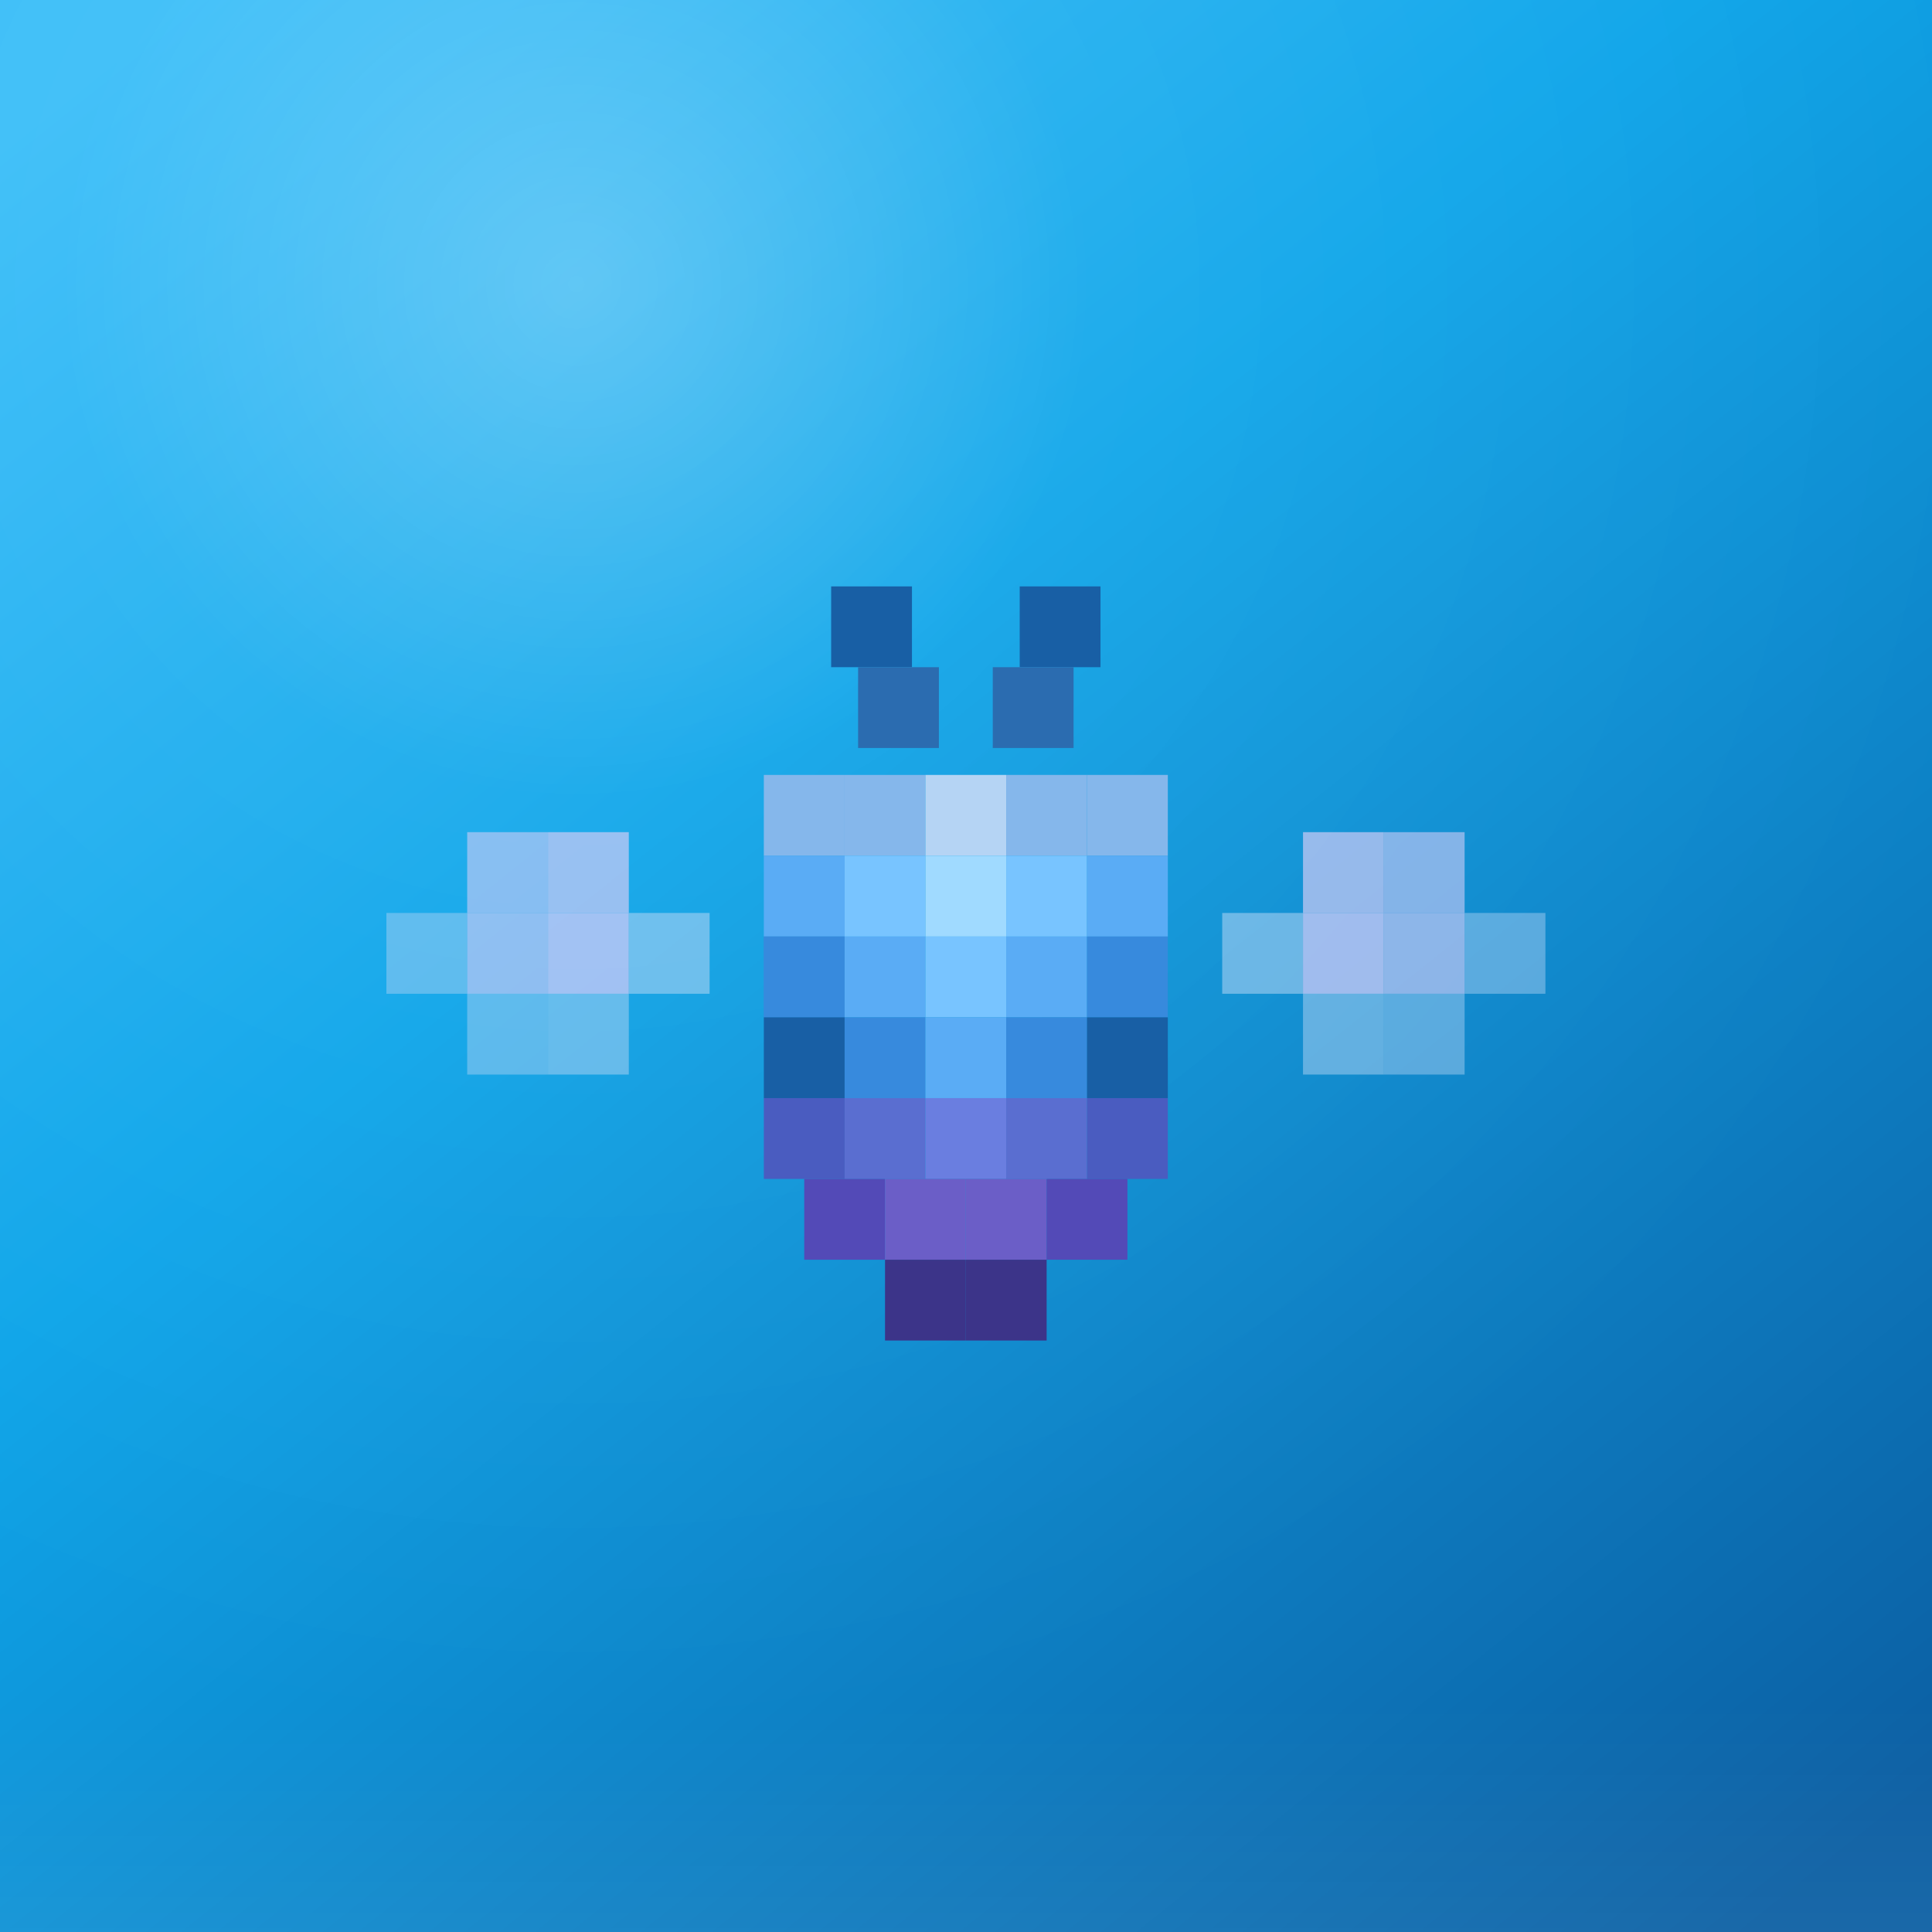
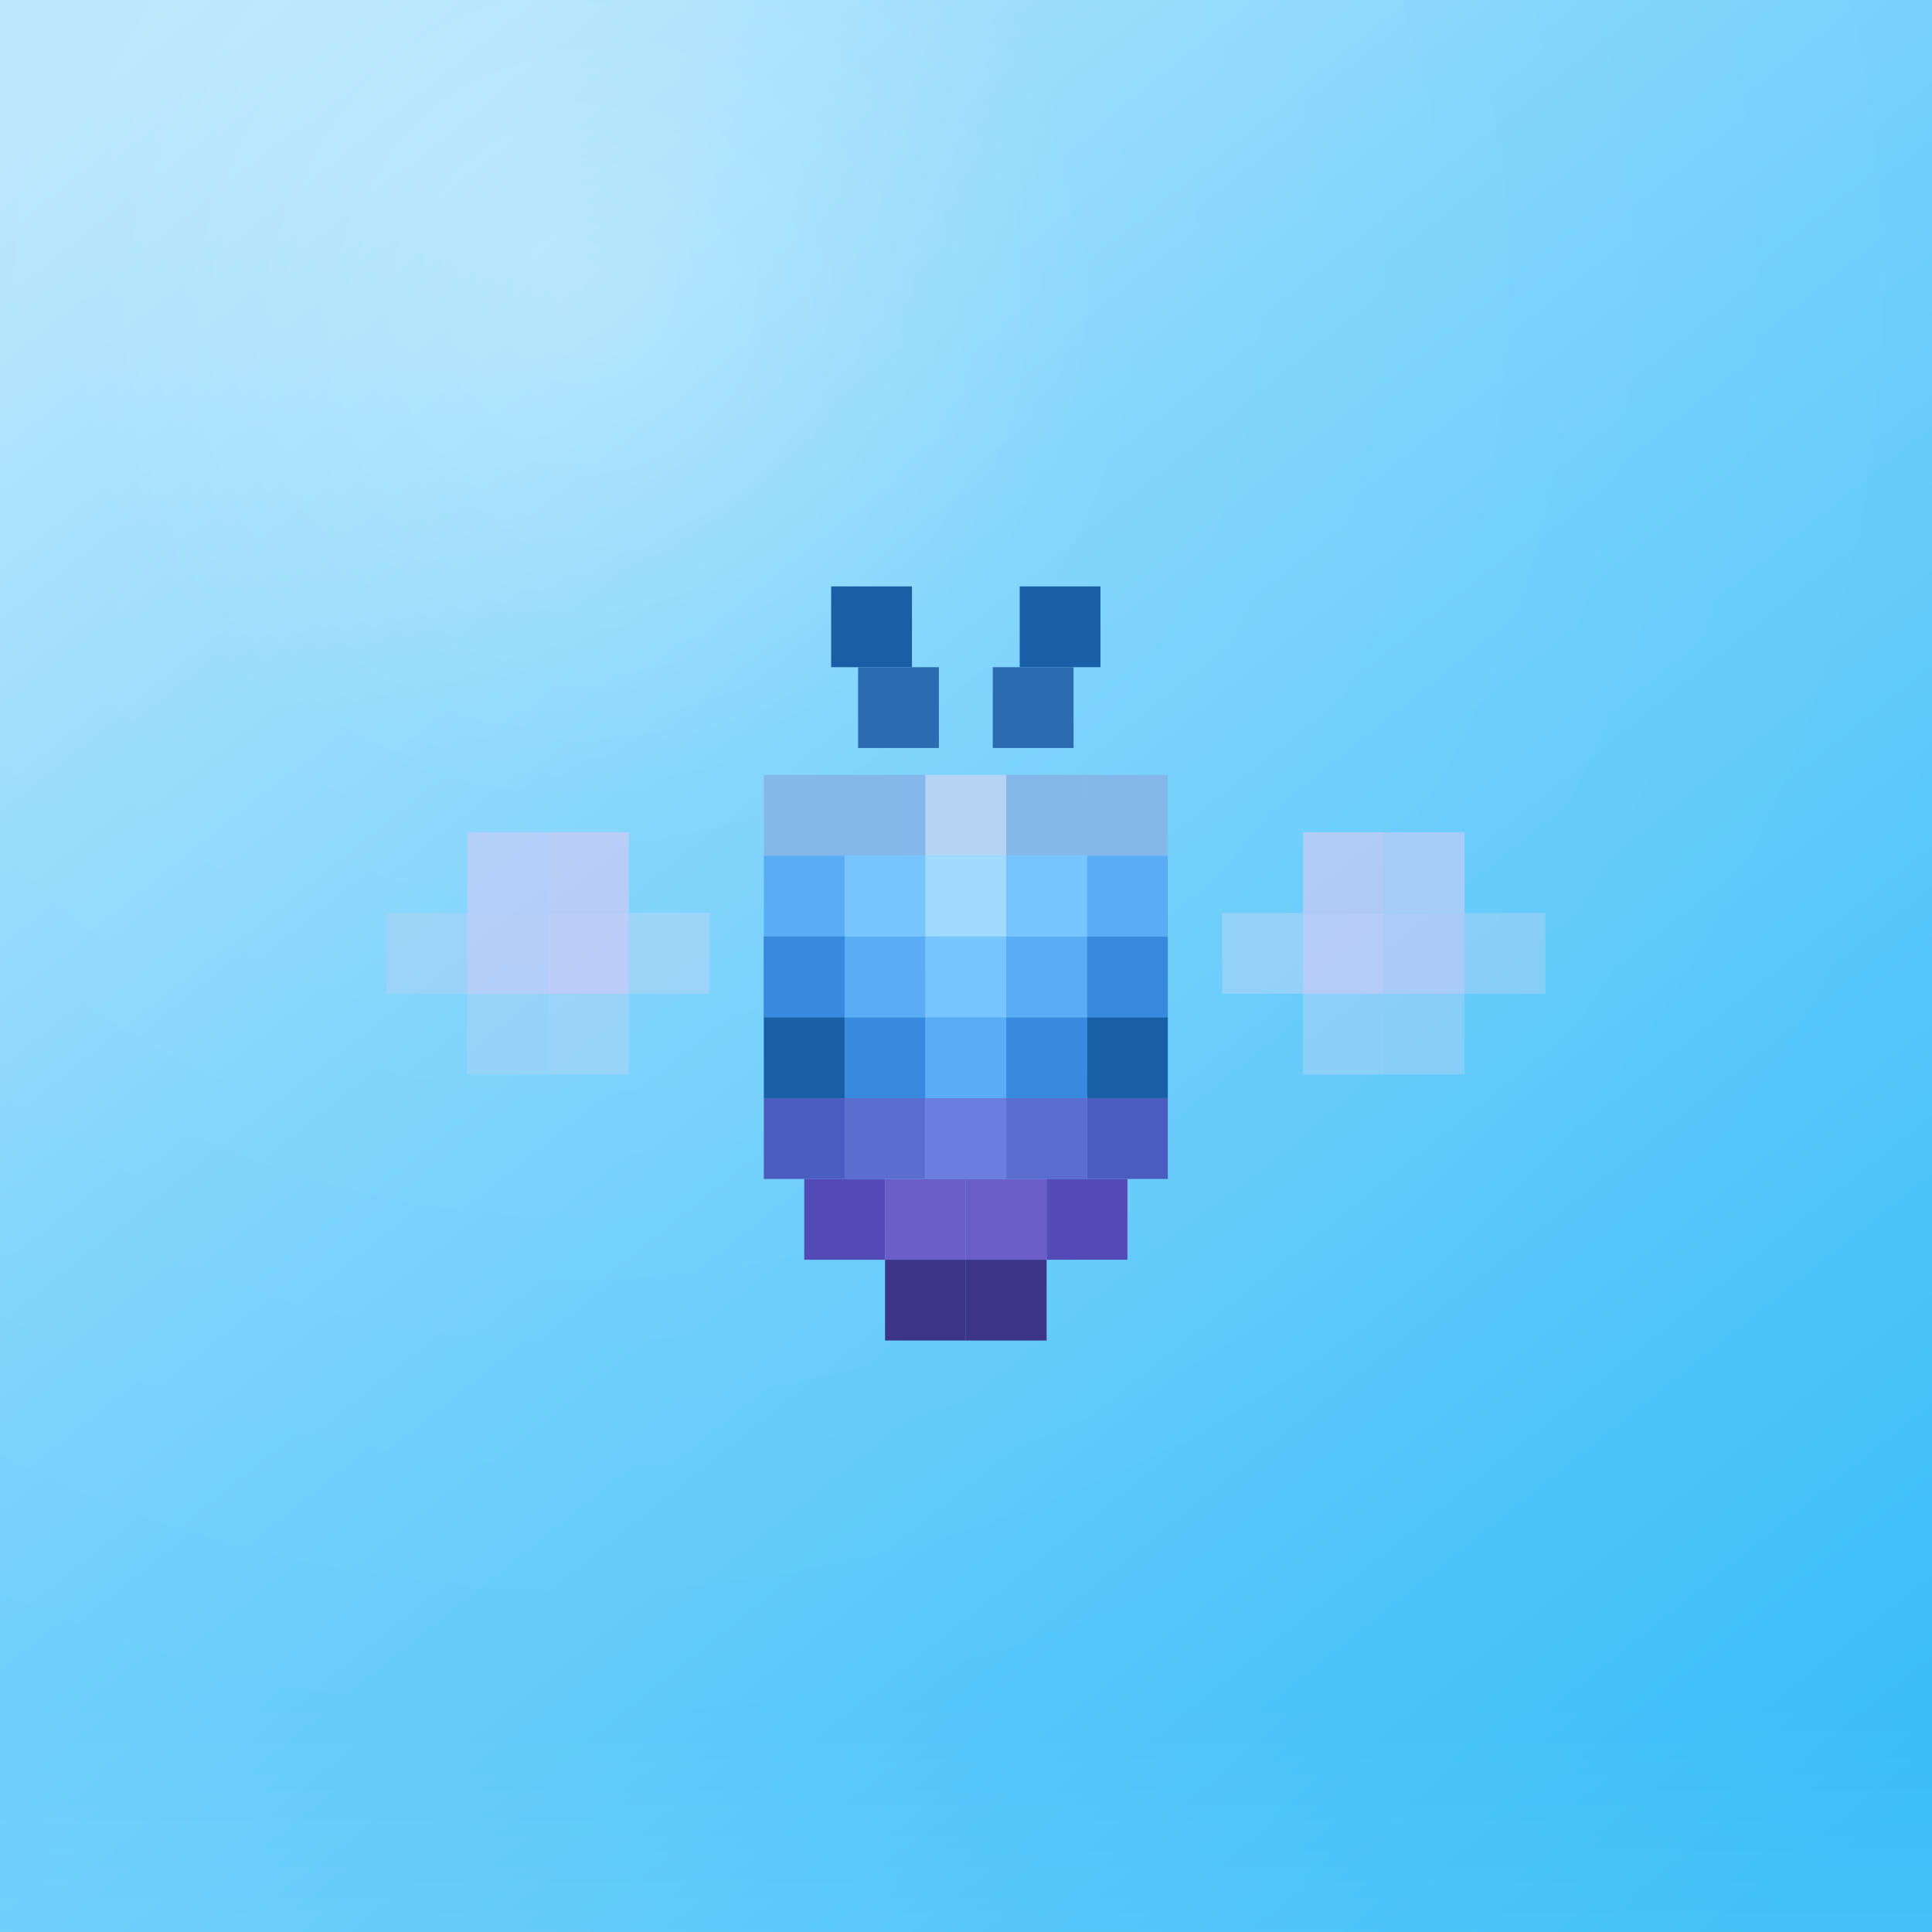
<svg xmlns="http://www.w3.org/2000/svg" viewBox="0 0 512 512">
  <defs>
    <linearGradient id="bg" x1="0.1" y1="0" x2="0.9" y2="1">
-       <stop offset="0%" stop-color="#38bdf8" />
-       <stop offset="38%" stop-color="#0ea5e9" />
-       <stop offset="100%" stop-color="#0c5fa3" />
+       <stop offset="0%" stop-color="#bae6fd" />
+       <stop offset="38%" stop-color="#7dd3fc" />
+       <stop offset="100%" stop-color="#38bdf8" />
    </linearGradient>
    <radialGradient id="glass" cx="0.3" cy="0.15" r="0.75">
      <stop offset="0%" stop-color="#fff" stop-opacity="0.28" />
      <stop offset="35%" stop-color="#fff" stop-opacity="0.06" />
      <stop offset="100%" stop-color="#fff" stop-opacity="0" />
    </radialGradient>
    <linearGradient id="bottom" x1="0.5" y1="0.88" x2="0.5" y2="1">
      <stop offset="0%" stop-color="#fff" stop-opacity="0" />
      <stop offset="100%" stop-color="#fff" stop-opacity="0.06" />
    </linearGradient>
  </defs>
  <rect width="512" height="512" fill="url(#bg)" />
  <rect width="512" height="512" fill="url(#glass)" />
  <rect width="512" height="512" fill="url(#bottom)" />
  <svg x="102.40" y="155.40" width="307.20" height="201.21" viewBox="0 0 171 112" preserveAspectRatio="xMidYMid meet">
    <g transform="matrix(1,0,0,1,-52.156,-152.359)">
      <g transform="matrix(0.496635,0,0,0.496635,28.3714,152.359)">
        <g transform="matrix(4,0,0,4,4,0)">
          <rect x="44" y="0" width="6" height="6" style="fill:rgb(24,95,165);" />
        </g>
        <g transform="matrix(4,0,0,4,4,0)">
          <rect x="58" y="0" width="6" height="6" style="fill:rgb(24,95,165);" />
        </g>
        <g transform="matrix(4,0,0,4,4,0)">
          <rect x="46" y="6" width="6" height="6" style="fill:rgb(43,108,176);" />
        </g>
        <g transform="matrix(4,0,0,4,4,0)">
          <rect x="56" y="6" width="6" height="6" style="fill:rgb(43,108,176);" />
        </g>
        <g>
          <g transform="matrix(4,0,0,4,0,0)">
            <rect x="40" y="14" width="6" height="6" style="fill:rgb(133,183,235);" />
          </g>
          <g transform="matrix(4,0,0,4,0,0)">
            <rect x="46" y="14" width="6" height="6" style="fill:rgb(133,183,235);" />
          </g>
          <g transform="matrix(4,0,0,4,0,0)">
            <rect x="52" y="14" width="6" height="6" style="fill:rgb(181,212,244);" />
          </g>
          <g transform="matrix(4,0,0,4,0,0)">
            <rect x="58" y="14" width="6" height="6" style="fill:rgb(133,183,235);" />
          </g>
          <g transform="matrix(4,0,0,4,0,0)">
            <rect x="64" y="14" width="6" height="6" style="fill:rgb(133,183,235);" />
          </g>
          <g transform="matrix(4,0,0,4,0,0)">
            <rect x="40" y="20" width="6" height="6" style="fill:rgb(90,172,245);" />
          </g>
          <g transform="matrix(4,0,0,4,0,0)">
            <rect x="46" y="20" width="6" height="6" style="fill:rgb(120,196,255);" />
          </g>
          <g transform="matrix(4,0,0,4,0,0)">
            <rect x="52" y="20" width="6" height="6" style="fill:rgb(160,218,255);" />
          </g>
          <g transform="matrix(4,0,0,4,0,0)">
            <rect x="58" y="20" width="6" height="6" style="fill:rgb(120,196,255);" />
          </g>
          <g transform="matrix(4,0,0,4,0,0)">
            <rect x="64" y="20" width="6" height="6" style="fill:rgb(90,172,245);" />
          </g>
          <g transform="matrix(4,0,0,4,0,0)">
            <rect x="40" y="26" width="6" height="6" style="fill:rgb(55,138,221);" />
          </g>
          <g transform="matrix(4,0,0,4,0,0)">
            <rect x="40" y="26" width="6" height="6" style="fill:rgb(55,138,221);" />
          </g>
          <g transform="matrix(4,0,0,4,0,0)">
            <rect x="46" y="26" width="6" height="6" style="fill:rgb(90,172,245);" />
          </g>
          <g transform="matrix(4,0,0,4,0,0)">
            <rect x="52" y="26" width="6" height="6" style="fill:rgb(120,196,255);" />
          </g>
          <g transform="matrix(4,0,0,4,0,0)">
            <rect x="58" y="26" width="6" height="6" style="fill:rgb(90,172,245);" />
          </g>
          <g transform="matrix(4,0,0,4,0,0)">
            <rect x="64" y="26" width="6" height="6" style="fill:rgb(55,138,221);" />
          </g>
          <g transform="matrix(4,0,0,4,0,0)">
            <rect x="40" y="32" width="6" height="6" style="fill:rgb(24,95,165);" />
          </g>
          <g transform="matrix(4,0,0,4,0,0)">
            <rect x="46" y="32" width="6" height="6" style="fill:rgb(55,138,221);" />
          </g>
          <g transform="matrix(4,0,0,4,0,0)">
            <rect x="52" y="32" width="6" height="6" style="fill:rgb(90,172,245);" />
          </g>
          <g transform="matrix(4,0,0,4,0,0)">
            <rect x="58" y="32" width="6" height="6" style="fill:rgb(55,138,221);" />
          </g>
          <g transform="matrix(4,0,0,4,0,0)">
            <rect x="64" y="32" width="6" height="6" style="fill:rgb(24,95,165);" />
          </g>
          <g transform="matrix(4,0,0,4,0,0)">
            <rect x="40" y="38" width="6" height="6" style="fill:rgb(74,92,192);" />
          </g>
          <g transform="matrix(4,0,0,4,0,0)">
            <rect x="46" y="38" width="6" height="6" style="fill:rgb(90,110,208);" />
          </g>
          <g transform="matrix(4,0,0,4,0,0)">
            <rect x="52" y="38" width="6" height="6" style="fill:rgb(106,126,224);" />
          </g>
          <g transform="matrix(4,0,0,4,0,0)">
            <rect x="58" y="38" width="6" height="6" style="fill:rgb(90,110,208);" />
          </g>
          <g transform="matrix(4,0,0,4,0,0)">
            <rect x="64" y="38" width="6" height="6" style="fill:rgb(74,92,192);" />
          </g>
          <g transform="matrix(4,0,0,4,-4,0)">
            <rect x="44" y="44" width="6" height="6" style="fill:rgb(83,74,183);" />
          </g>
          <g transform="matrix(4,0,0,4,-4,0)">
            <rect x="50" y="44" width="6" height="6" style="fill:rgb(107,94,199);" />
          </g>
          <g transform="matrix(4,0,0,4,-4,0)">
            <rect x="56" y="44" width="6" height="6" style="fill:rgb(107,94,199);" />
          </g>
          <g transform="matrix(4,0,0,4,-4,0)">
            <rect x="62" y="44" width="6" height="6" style="fill:rgb(83,74,183);" />
          </g>
          <g transform="matrix(4,0,0,4,-4,0)">
            <rect x="50" y="50" width="6" height="6" style="fill:rgb(60,52,137);" />
          </g>
          <g transform="matrix(4,0,0,4,-4,0)">
            <rect x="56" y="50" width="6" height="6" style="fill:rgb(60,52,137);" />
          </g>
        </g>
      </g>
      <g transform="matrix(0.496635,0,0,0.496635,32.5749,152.359)">
        <g transform="matrix(4,0,0,4,-0.572407,1)">
          <rect x="16" y="18" width="6" height="6" style="fill:rgb(206,203,246);fill-opacity:0.6;" />
        </g>
        <g transform="matrix(4,0,0,4,-0.572407,1)">
          <rect x="22" y="18" width="6" height="6" style="fill:rgb(206,203,246);fill-opacity:0.7;" />
        </g>
        <g transform="matrix(4,0,0,4,-0.572407,1)">
          <rect x="10" y="24" width="6" height="6" style="fill:rgb(181,212,244);fill-opacity:0.45;" />
        </g>
        <g transform="matrix(4,0,0,4,-0.572407,1)">
          <rect x="16" y="24" width="6" height="6" style="fill:rgb(206,203,246);fill-opacity:0.65;" />
        </g>
        <g transform="matrix(4,0,0,4,-0.572407,1)">
          <rect x="22" y="24" width="6" height="6" style="fill:rgb(206,203,246);fill-opacity:0.75;" />
        </g>
        <g transform="matrix(4,0,0,4,-0.572407,1)">
          <rect x="28" y="24" width="6" height="6" style="fill:rgb(181,212,244);fill-opacity:0.55;" />
        </g>
        <g transform="matrix(4,0,0,4,-0.572407,1)">
          <rect x="16" y="30" width="6" height="6" style="fill:rgb(181,212,244);fill-opacity:0.45;" />
        </g>
        <g transform="matrix(4,0,0,4,-0.572407,1)">
          <rect x="22" y="30" width="6" height="6" style="fill:rgb(181,212,244);fill-opacity:0.5;" />
        </g>
      </g>
      <g transform="matrix(0.496635,0,0,0.496635,36.3938,152.855)">
        <g transform="matrix(4,0,0,4,0,0)">
          <rect x="76" y="18" width="6" height="6" style="fill:rgb(206,203,246);fill-opacity:0.7;" />
        </g>
        <g transform="matrix(4,0,0,4,0,0)">
          <rect x="82" y="18" width="6" height="6" style="fill:rgb(206,203,246);fill-opacity:0.6;" />
        </g>
        <g transform="matrix(4,0,0,4,0,0)">
          <rect x="70" y="24" width="6" height="6" style="fill:rgb(181,212,244);fill-opacity:0.55;" />
        </g>
        <g transform="matrix(4,0,0,4,0,0)">
          <rect x="76" y="24" width="6" height="6" style="fill:rgb(206,203,246);fill-opacity:0.75;" />
        </g>
        <g transform="matrix(4,0,0,4,0,0)">
          <rect x="82" y="24" width="6" height="6" style="fill:rgb(206,203,246);fill-opacity:0.65;" />
        </g>
        <g transform="matrix(4,0,0,4,0,0)">
          <rect x="88" y="24" width="6" height="6" style="fill:rgb(181,212,244);fill-opacity:0.45;" />
        </g>
        <g transform="matrix(4,0,0,4,0,0)">
          <rect x="76" y="30" width="6" height="6" style="fill:rgb(181,212,244);fill-opacity:0.5;" />
        </g>
        <g transform="matrix(4,0,0,4,0,0)">
          <rect x="82" y="30" width="6" height="6" style="fill:rgb(181,212,244);fill-opacity:0.45;" />
        </g>
      </g>
    </g>
  </svg>
</svg>
